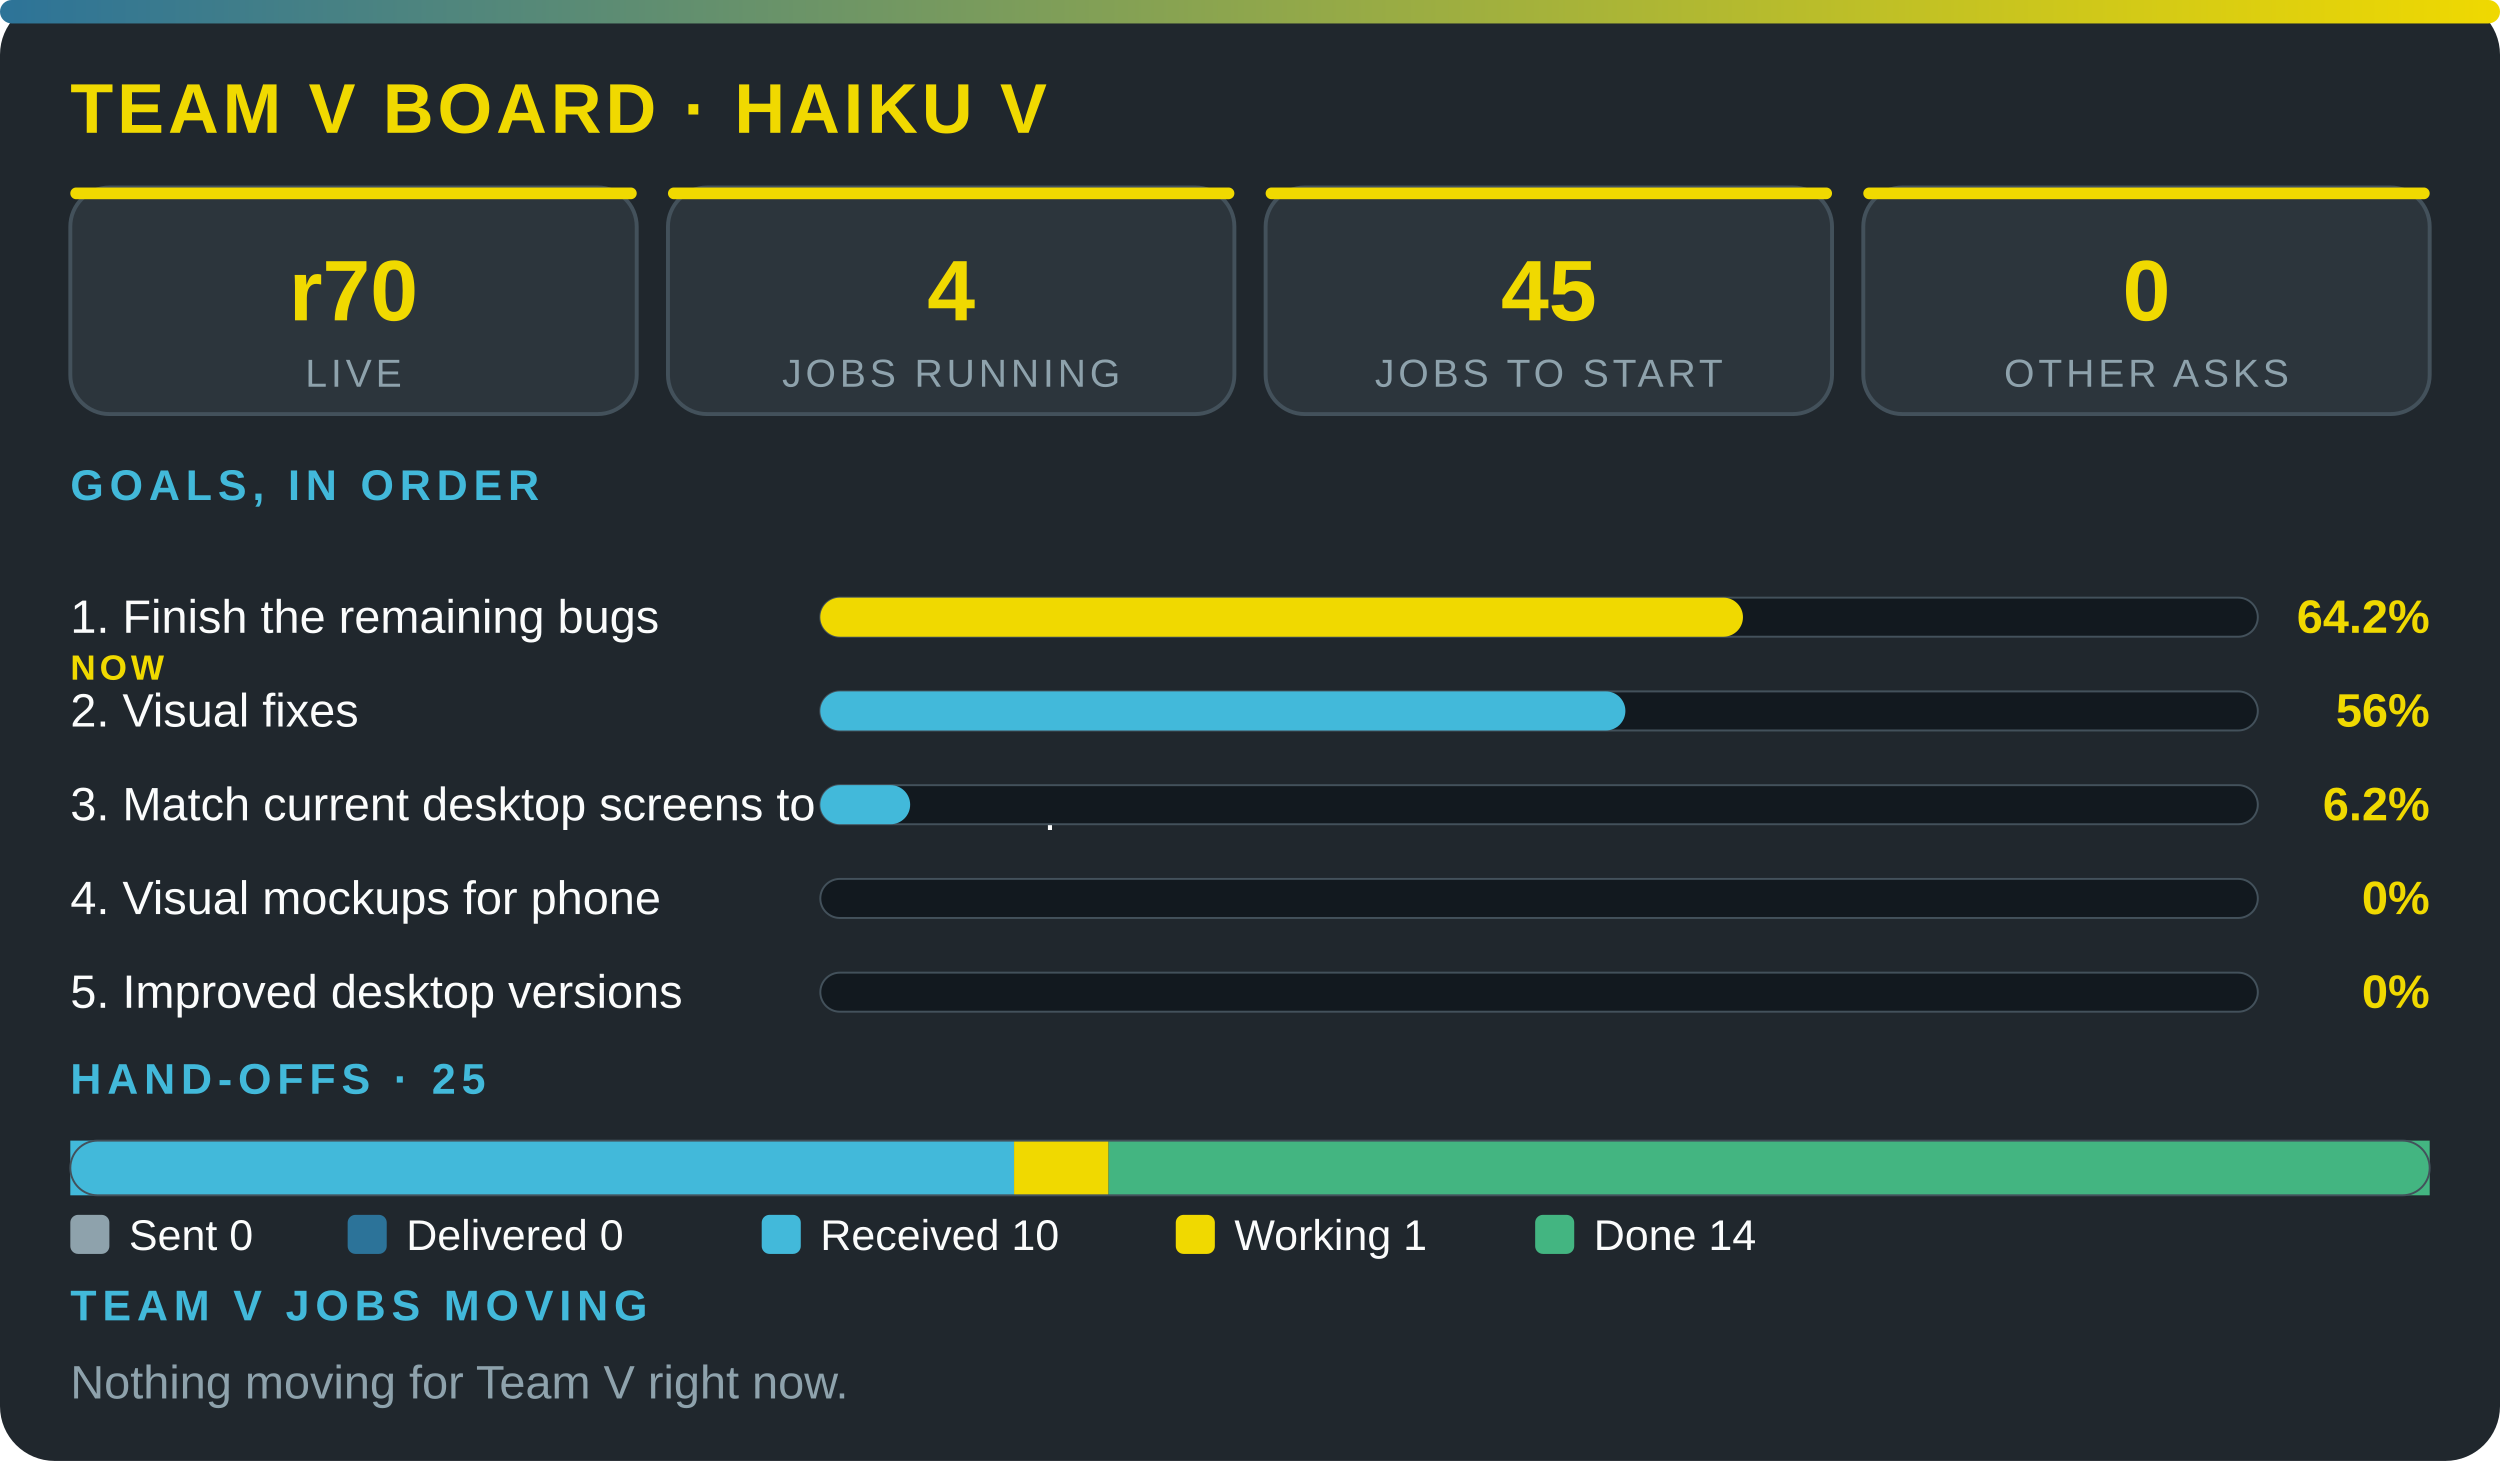
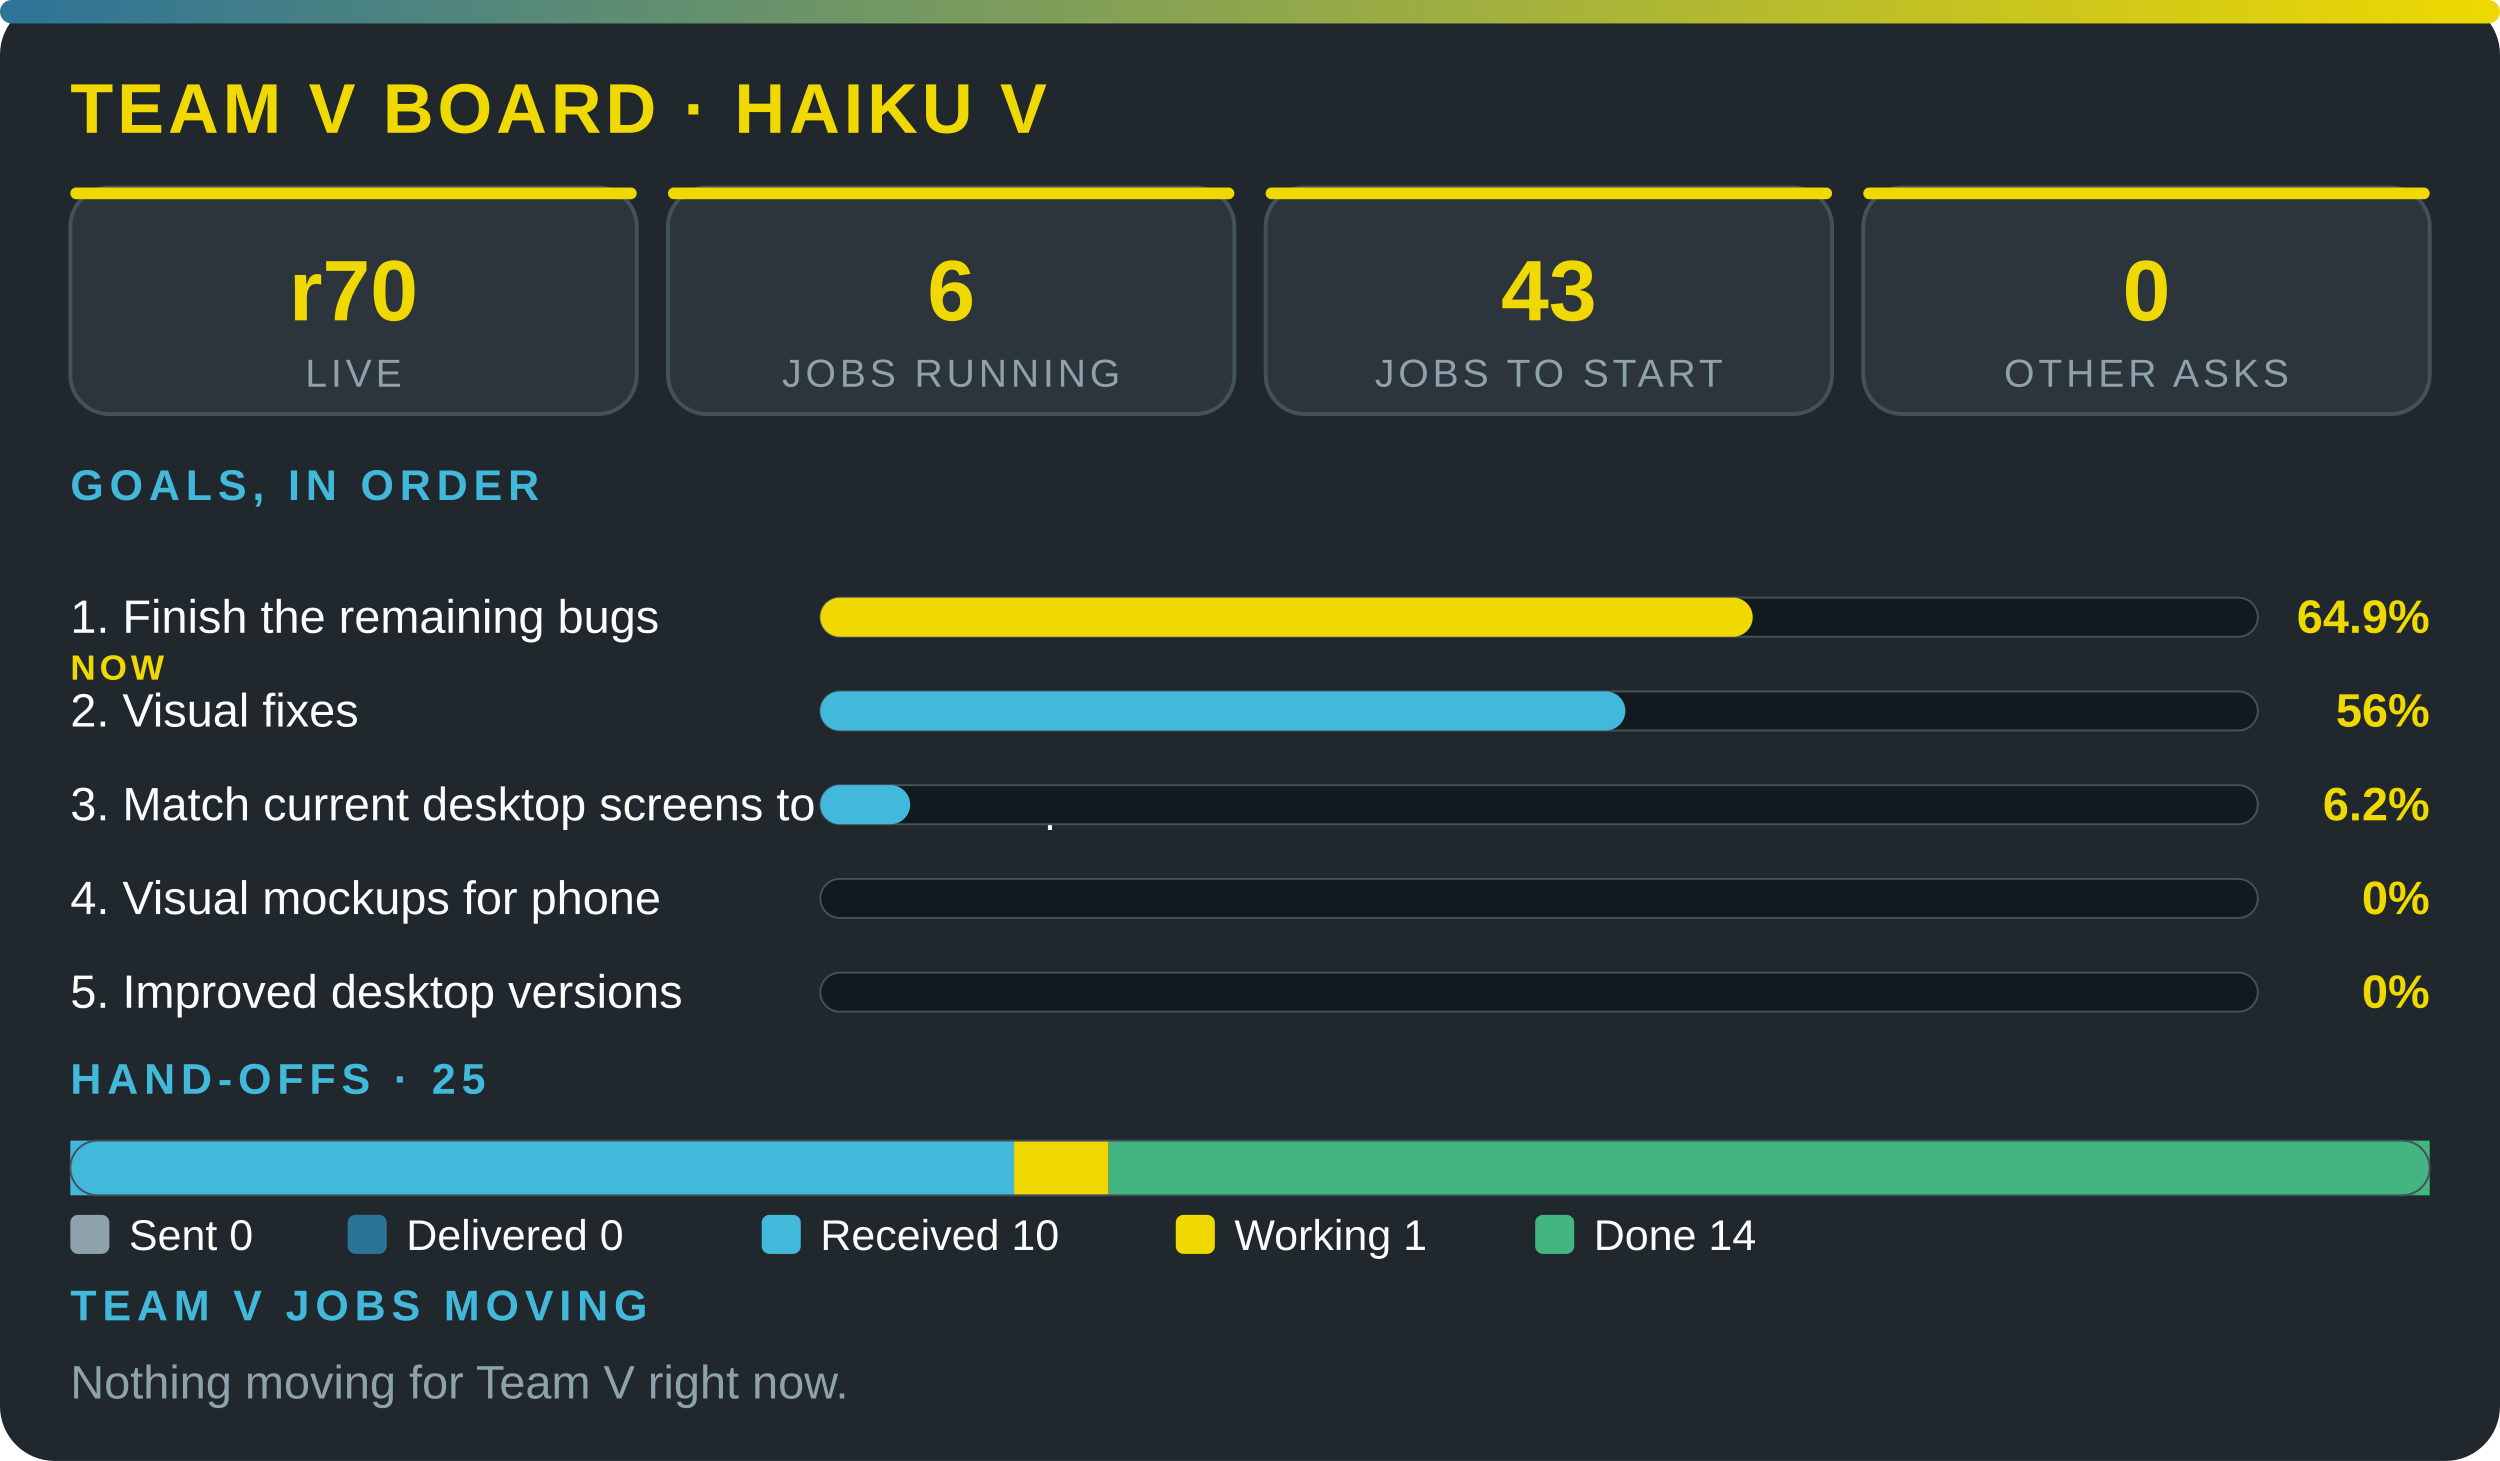
<svg xmlns="http://www.w3.org/2000/svg" viewBox="0 0 640 374" width="100%" role="img" aria-label="Team V board · Haiku V" font-family="'Segoe UI',system-ui,Arial,sans-serif">
  <defs>
    <linearGradient id="g">
      <stop offset="0" stop-color="#2c7399" />
      <stop offset="1" stop-color="#f0d900" />
    </linearGradient>
  </defs>
  <rect width="640" height="374" rx="14" fill="#20272d" />
  <rect width="640" height="6" rx="3" fill="url(#g)" />
  <text x="18" y="34" font-size="18" font-weight="800" fill="#f0d900" letter-spacing="1">TEAM V BOARD · HAIKU V</text>
  <rect x="18" y="48" width="145" height="58" rx="10" fill="#2c353c" stroke="#43515b" />
  <rect x="18" y="48" width="145" height="3" rx="1.5" fill="#f0d900" />
  <text x="90.5" y="82" font-size="22" font-weight="800" fill="#f0d900" text-anchor="middle">r70</text>
  <text x="90.5" y="99" font-size="10" fill="#8ea2ac" letter-spacing="1" text-anchor="middle">LIVE</text>
  <rect x="171" y="48" width="145" height="58" rx="10" fill="#2c353c" stroke="#43515b" />
  <rect x="171" y="48" width="145" height="3" rx="1.5" fill="#f0d900" />
-   <text x="243.5" y="82" font-size="22" font-weight="800" fill="#f0d900" text-anchor="middle">4</text>
+   <text x="243.5" y="82" font-size="22" font-weight="800" fill="#f0d900" text-anchor="middle">6</text>
  <text x="243.5" y="99" font-size="10" fill="#8ea2ac" letter-spacing="1" text-anchor="middle">JOBS RUNNING</text>
  <rect x="324" y="48" width="145" height="58" rx="10" fill="#2c353c" stroke="#43515b" />
  <rect x="324" y="48" width="145" height="3" rx="1.5" fill="#f0d900" />
-   <text x="396.5" y="82" font-size="22" font-weight="800" fill="#f0d900" text-anchor="middle">45</text>
+   <text x="396.5" y="82" font-size="22" font-weight="800" fill="#f0d900" text-anchor="middle">43</text>
  <text x="396.5" y="99" font-size="10" fill="#8ea2ac" letter-spacing="1" text-anchor="middle">JOBS TO START</text>
  <rect x="477" y="48" width="145" height="58" rx="10" fill="#2c353c" stroke="#43515b" />
  <rect x="477" y="48" width="145" height="3" rx="1.5" fill="#f0d900" />
  <text x="549.5" y="82" font-size="22" font-weight="800" fill="#f0d900" text-anchor="middle">0</text>
  <text x="549.5" y="99" font-size="10" fill="#8ea2ac" letter-spacing="1" text-anchor="middle">OTHER ASKS</text>
  <text x="18" y="128" font-size="11" font-weight="700" fill="#42b9da" letter-spacing="1.5">GOALS, IN ORDER</text>
  <text x="18" y="162" font-size="12" fill="#fbfcfc">1. Finish the remaining bugs</text>
  <text x="18" y="174" font-size="9" font-weight="800" letter-spacing="1" fill="#f0d900">NOW</text>
  <rect x="210" y="153" width="368" height="10" rx="5" fill="#12191f" stroke="#43515b" stroke-width=".5" />
-   <rect x="210" y="153" width="236.2" height="10" rx="5" fill="#f0d900" />
-   <text x="622" y="162" font-size="12" font-weight="800" fill="#f0d900" text-anchor="end">64.2%</text>
+   <rect x="210" y="153" width="238.7" height="10" rx="5" fill="#f0d900" />
+   <text x="622" y="162" font-size="12" font-weight="800" fill="#f0d900" text-anchor="end">64.9%</text>
  <text x="18" y="186" font-size="12" fill="#fbfcfc">2. Visual fixes</text>
  <rect x="210" y="177" width="368" height="10" rx="5" fill="#12191f" stroke="#43515b" stroke-width=".5" />
  <rect x="210" y="177" width="206.1" height="10" rx="5" fill="#42b9da" />
  <text x="622" y="186" font-size="12" font-weight="800" fill="#f0d900" text-anchor="end">56%</text>
  <text x="18" y="210" font-size="12" fill="#fbfcfc">3. Match current desktop screens to the mockup</text>
  <rect x="210" y="201" width="368" height="10" rx="5" fill="#12191f" stroke="#43515b" stroke-width=".5" />
  <rect x="210" y="201" width="23" height="10" rx="5" fill="#42b9da" />
  <text x="622" y="210" font-size="12" font-weight="800" fill="#f0d900" text-anchor="end">6.2%</text>
  <text x="18" y="234" font-size="12" fill="#fbfcfc">4. Visual mockups for phone</text>
  <rect x="210" y="225" width="368" height="10" rx="5" fill="#12191f" stroke="#43515b" stroke-width=".5" />
  <text x="622" y="234" font-size="12" font-weight="800" fill="#f0d900" text-anchor="end">0%</text>
  <text x="18" y="258" font-size="12" fill="#fbfcfc">5. Improved desktop versions</text>
  <rect x="210" y="249" width="368" height="10" rx="5" fill="#12191f" stroke="#43515b" stroke-width=".5" />
  <text x="622" y="258" font-size="12" font-weight="800" fill="#f0d900" text-anchor="end">0%</text>
  <text x="18" y="280" font-size="11" font-weight="700" fill="#42b9da" letter-spacing="1.5">HAND-OFFS · 25</text>
  <rect x="18" y="292" width="241.6" height="14" fill="#42b9da" />
  <rect x="259.6" y="292" width="24.2" height="14" fill="#f0d900" />
  <rect x="283.8" y="292" width="338.2" height="14" fill="#43b581" />
  <rect x="18" y="292" width="604" height="14" rx="7" fill="none" stroke="#43515b" stroke-width=".5" />
  <rect x="18" y="311" width="10" height="10" rx="2" fill="#8ea2ac" />
  <text x="33" y="320" font-size="11" fill="#fbfcfc">Sent 0</text>
  <rect x="89" y="311" width="10" height="10" rx="2" fill="#2c7399" />
  <text x="104" y="320" font-size="11" fill="#fbfcfc">Delivered 0</text>
  <rect x="195" y="311" width="10" height="10" rx="2" fill="#42b9da" />
  <text x="210" y="320" font-size="11" fill="#fbfcfc">Received 10</text>
  <rect x="301" y="311" width="10" height="10" rx="2" fill="#f0d900" />
  <text x="316" y="320" font-size="11" fill="#fbfcfc">Working 1</text>
  <rect x="393" y="311" width="10" height="10" rx="2" fill="#43b581" />
  <text x="408" y="320" font-size="11" fill="#fbfcfc">Done 14</text>
  <text x="18" y="338" font-size="11" font-weight="700" fill="#42b9da" letter-spacing="1.5">TEAM V JOBS MOVING</text>
  <text x="18" y="358" font-size="12" fill="#8ea2ac">Nothing moving for Team V right now.</text>
</svg>
